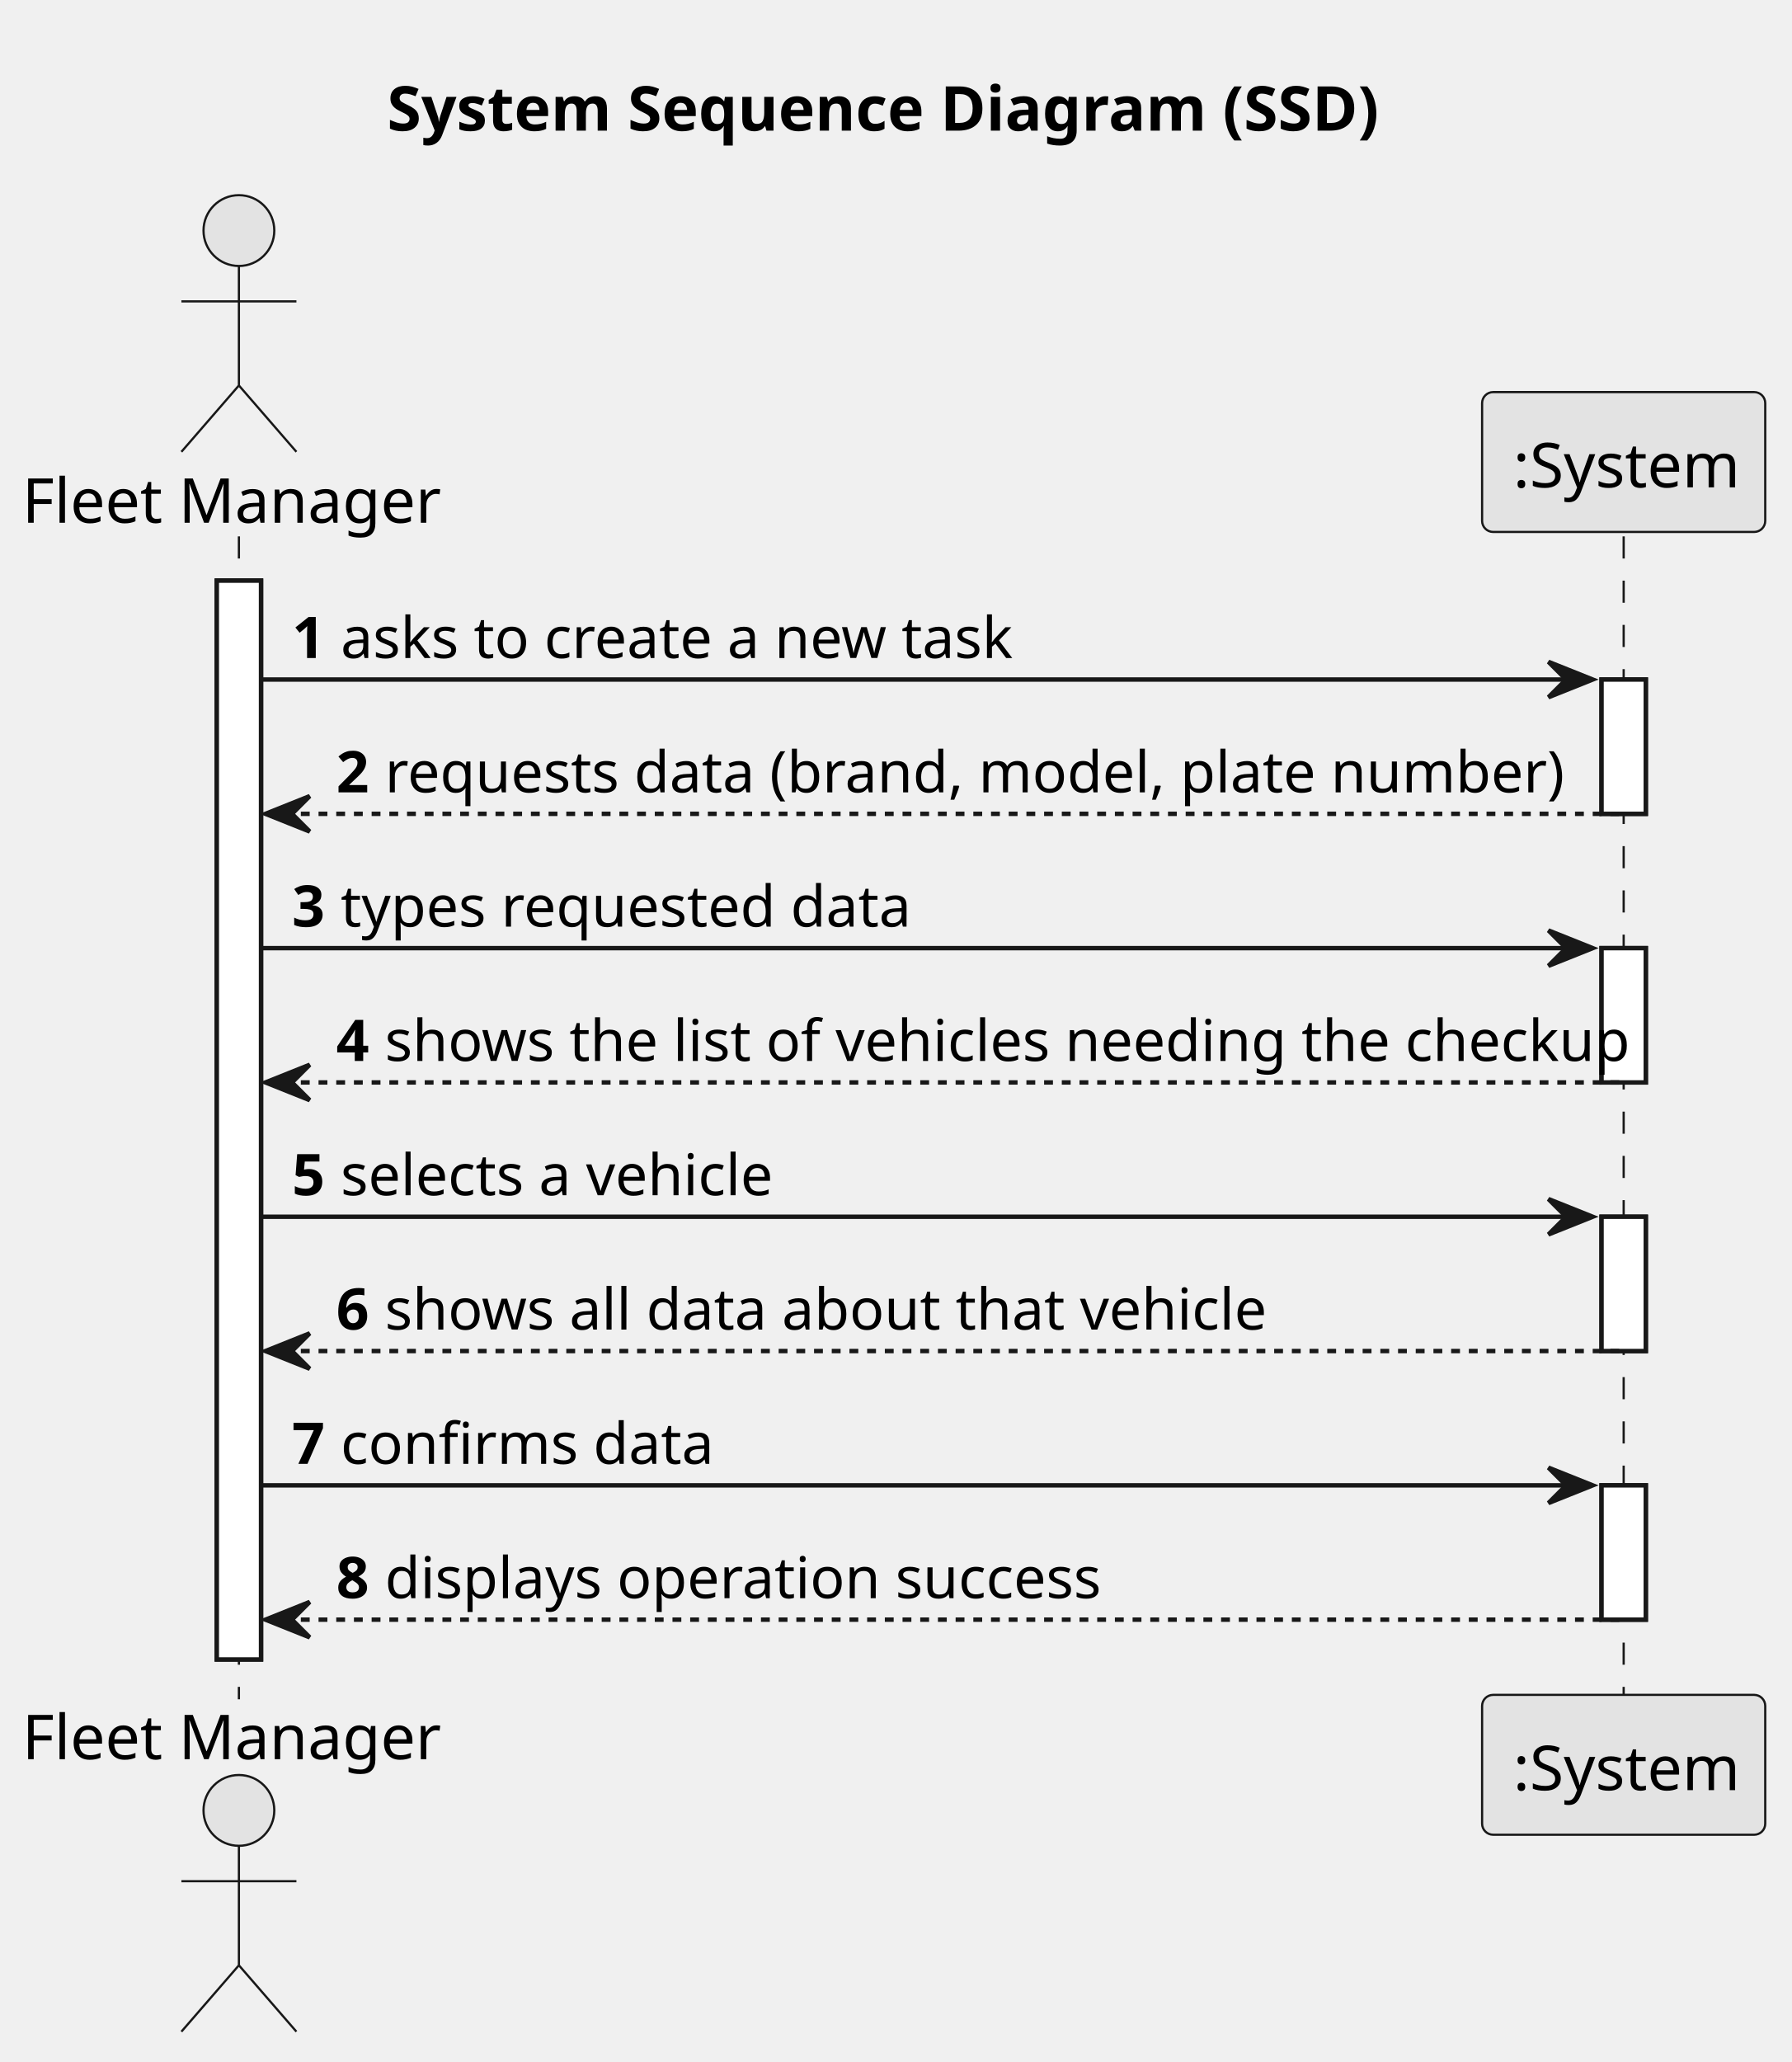
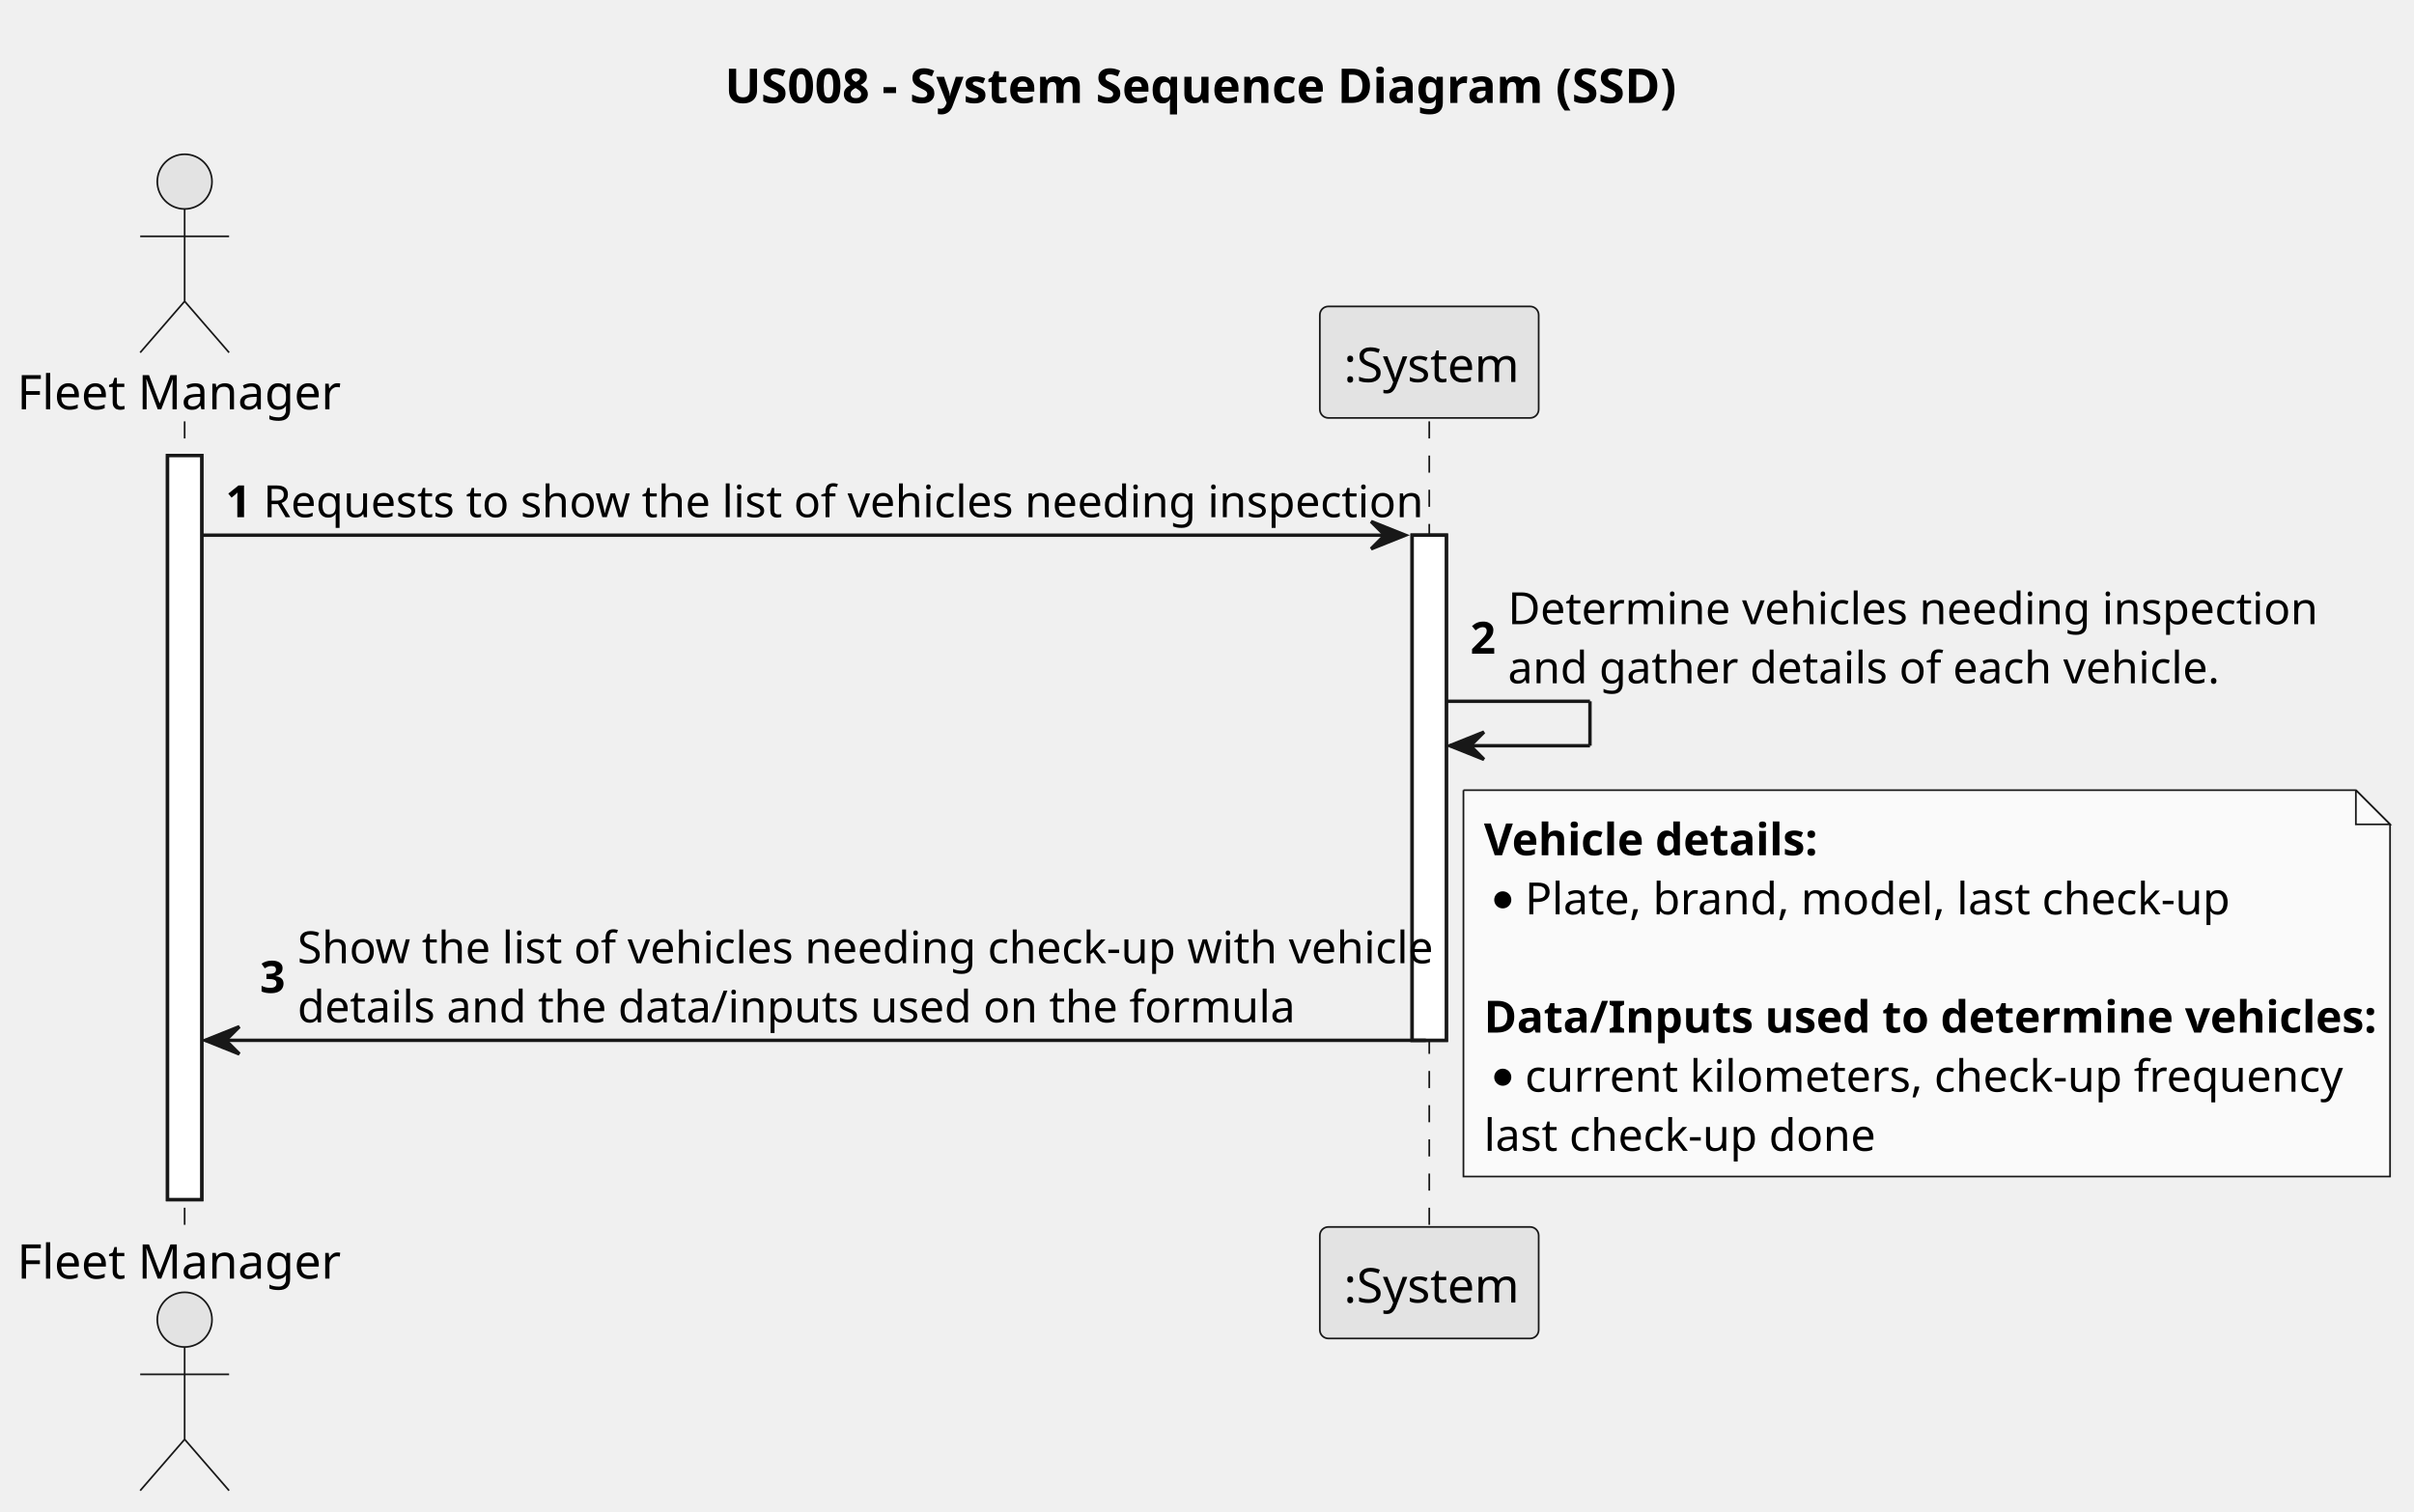
- <svg xmlns="http://www.w3.org/2000/svg" contentStyleType="text/css" height="466px" preserveAspectRatio="none" style="width:405px;height:466px;background:#FFFFFF;" version="1.1" viewBox="0 0 405 466" width="405px" zoomAndPan="magnify">
+ <svg xmlns="http://www.w3.org/2000/svg" contentStyleType="text/css" height="442px" preserveAspectRatio="none" style="width:706px;height:442px;background:#FFFFFF;" version="1.1" viewBox="0 0 706 442" width="706px" zoomAndPan="magnify">
  <defs />
  <g>
-     <text fill="#000000" font-family="sans-serif" font-size="14" font-weight="bold" lengthAdjust="spacing" textLength="228" x="87.5" y="29.533">System Sequence Diagram (SSD)</text>
-     <rect fill="#FFFFFF" height="243.812" style="stroke:#181818;stroke-width:1.0;" width="10" x="49" y="131.219" />
-     <rect fill="#FFFFFF" height="30.352" style="stroke:#181818;stroke-width:1.0;" width="10" x="362" y="153.57" />
-     <rect fill="#FFFFFF" height="30.352" style="stroke:#181818;stroke-width:1.0;" width="10" x="362" y="214.273" />
-     <rect fill="#FFFFFF" height="30.352" style="stroke:#181818;stroke-width:1.0;" width="10" x="362" y="274.977" />
-     <rect fill="#FFFFFF" height="30.352" style="stroke:#181818;stroke-width:1.0;" width="10" x="362" y="335.68" />
-     <line style="stroke:#181818;stroke-width:0.5;stroke-dasharray:5.0,5.0;" x1="54" x2="54" y1="121.219" y2="384.031" />
-     <line style="stroke:#181818;stroke-width:0.5;stroke-dasharray:5.0,5.0;" x1="367" x2="367" y1="121.219" y2="384.031" />
-     <text fill="#000000" font-family="sans-serif" font-size="14" lengthAdjust="spacing" textLength="92" x="5" y="118.143">Fleet Manager</text>
-     <ellipse cx="54" cy="52.109" fill="#E3E3E3" rx="8" ry="8" style="stroke:#181818;stroke-width:0.5;" />
-     <path d="M54,60.109 L54,87.109 M41,68.109 L67,68.109 M54,87.109 L41,102.109 M54,87.109 L67,102.109 " fill="none" style="stroke:#181818;stroke-width:0.5;" />
-     <text fill="#000000" font-family="sans-serif" font-size="14" lengthAdjust="spacing" textLength="92" x="5" y="397.565">Fleet Manager</text>
-     <ellipse cx="54" cy="409.141" fill="#E3E3E3" rx="8" ry="8" style="stroke:#181818;stroke-width:0.5;" />
-     <path d="M54,417.141 L54,444.141 M41,425.141 L67,425.141 M54,444.141 L41,459.141 M54,444.141 L67,459.141 " fill="none" style="stroke:#181818;stroke-width:0.5;" />
-     <rect fill="#E3E3E3" height="31.609" rx="2.5" ry="2.5" style="stroke:#181818;stroke-width:0.5;" width="64" x="335" y="88.609" />
-     <text fill="#000000" font-family="sans-serif" font-size="14" lengthAdjust="spacing" textLength="50" x="342" y="110.143">:System</text>
-     <rect fill="#E3E3E3" height="31.609" rx="2.5" ry="2.5" style="stroke:#181818;stroke-width:0.5;" width="64" x="335" y="383.031" />
-     <text fill="#000000" font-family="sans-serif" font-size="14" lengthAdjust="spacing" textLength="50" x="342" y="404.565">:System</text>
-     <rect fill="#FFFFFF" height="243.812" style="stroke:#181818;stroke-width:1.0;" width="10" x="49" y="131.219" />
-     <rect fill="#FFFFFF" height="30.352" style="stroke:#181818;stroke-width:1.0;" width="10" x="362" y="153.57" />
-     <rect fill="#FFFFFF" height="30.352" style="stroke:#181818;stroke-width:1.0;" width="10" x="362" y="214.273" />
-     <rect fill="#FFFFFF" height="30.352" style="stroke:#181818;stroke-width:1.0;" width="10" x="362" y="274.977" />
-     <rect fill="#FFFFFF" height="30.352" style="stroke:#181818;stroke-width:1.0;" width="10" x="362" y="335.68" />
-     <polygon fill="#181818" points="350,149.57,360,153.57,350,157.57,354,153.57" style="stroke:#181818;stroke-width:1.0;" />
-     <line style="stroke:#181818;stroke-width:1.0;" x1="59" x2="356" y1="153.57" y2="153.57" />
-     <text fill="#000000" font-family="sans-serif" font-size="13" font-weight="bold" lengthAdjust="spacing" textLength="7" x="66" y="148.714">1</text>
-     <text fill="#000000" font-family="sans-serif" font-size="13" lengthAdjust="spacing" textLength="150" x="77" y="148.714">asks to create a new task</text>
-     <polygon fill="#181818" points="70,179.922,60,183.922,70,187.922,66,183.922" style="stroke:#181818;stroke-width:1.0;" />
-     <line style="stroke:#181818;stroke-width:1.0;stroke-dasharray:2.0,2.0;" x1="64" x2="366" y1="183.922" y2="183.922" />
-     <text fill="#000000" font-family="sans-serif" font-size="13" font-weight="bold" lengthAdjust="spacing" textLength="7" x="76" y="179.065">2</text>
-     <text fill="#000000" font-family="sans-serif" font-size="13" lengthAdjust="spacing" textLength="249" x="87" y="179.065">requests data (brand, model, plate number)</text>
-     <polygon fill="#181818" points="350,210.273,360,214.273,350,218.273,354,214.273" style="stroke:#181818;stroke-width:1.0;" />
-     <line style="stroke:#181818;stroke-width:1.0;" x1="59" x2="356" y1="214.273" y2="214.273" />
-     <text fill="#000000" font-family="sans-serif" font-size="13" font-weight="bold" lengthAdjust="spacing" textLength="7" x="66" y="209.417">3</text>
-     <text fill="#000000" font-family="sans-serif" font-size="13" lengthAdjust="spacing" textLength="122" x="77" y="209.417">types requested data</text>
-     <polygon fill="#181818" points="70,240.625,60,244.625,70,248.625,66,244.625" style="stroke:#181818;stroke-width:1.0;" />
-     <line style="stroke:#181818;stroke-width:1.0;stroke-dasharray:2.0,2.0;" x1="64" x2="366" y1="244.625" y2="244.625" />
-     <text fill="#000000" font-family="sans-serif" font-size="13" font-weight="bold" lengthAdjust="spacing" textLength="7" x="76" y="239.769">4</text>
-     <text fill="#000000" font-family="sans-serif" font-size="13" lengthAdjust="spacing" textLength="268" x="87" y="239.769">shows the list of vehicles needing the checkup</text>
-     <polygon fill="#181818" points="350,270.977,360,274.977,350,278.977,354,274.977" style="stroke:#181818;stroke-width:1.0;" />
-     <line style="stroke:#181818;stroke-width:1.0;" x1="59" x2="356" y1="274.977" y2="274.977" />
-     <text fill="#000000" font-family="sans-serif" font-size="13" font-weight="bold" lengthAdjust="spacing" textLength="7" x="66" y="270.12">5</text>
-     <text fill="#000000" font-family="sans-serif" font-size="13" lengthAdjust="spacing" textLength="96" x="77" y="270.12">selects a vehicle</text>
-     <polygon fill="#181818" points="70,301.328,60,305.328,70,309.328,66,305.328" style="stroke:#181818;stroke-width:1.0;" />
-     <line style="stroke:#181818;stroke-width:1.0;stroke-dasharray:2.0,2.0;" x1="64" x2="366" y1="305.328" y2="305.328" />
-     <text fill="#000000" font-family="sans-serif" font-size="13" font-weight="bold" lengthAdjust="spacing" textLength="7" x="76" y="300.472">6</text>
-     <text fill="#000000" font-family="sans-serif" font-size="13" lengthAdjust="spacing" textLength="188" x="87" y="300.472">shows all data about that vehicle</text>
-     <polygon fill="#181818" points="350,331.68,360,335.68,350,339.68,354,335.68" style="stroke:#181818;stroke-width:1.0;" />
-     <line style="stroke:#181818;stroke-width:1.0;" x1="59" x2="356" y1="335.68" y2="335.68" />
-     <text fill="#000000" font-family="sans-serif" font-size="13" font-weight="bold" lengthAdjust="spacing" textLength="7" x="66" y="330.823">7</text>
-     <text fill="#000000" font-family="sans-serif" font-size="13" lengthAdjust="spacing" textLength="78" x="77" y="330.823">confirms data</text>
-     <polygon fill="#181818" points="70,362.031,60,366.031,70,370.031,66,366.031" style="stroke:#181818;stroke-width:1.0;" />
-     <line style="stroke:#181818;stroke-width:1.0;stroke-dasharray:2.0,2.0;" x1="64" x2="366" y1="366.031" y2="366.031" />
-     <text fill="#000000" font-family="sans-serif" font-size="13" font-weight="bold" lengthAdjust="spacing" textLength="7" x="76" y="361.175">8</text>
-     <text fill="#000000" font-family="sans-serif" font-size="13" lengthAdjust="spacing" textLength="158" x="87" y="361.175">displays operation success</text>
+     <text fill="#000000" font-family="sans-serif" font-size="14" font-weight="bold" lengthAdjust="spacing" textLength="284" x="212" y="30.107">US008 - System Sequence Diagram (SSD)</text>
+     <rect fill="#FFFFFF" height="217.619" style="stroke:#181818;stroke-width:1.0;" width="10" x="49" y="133.242" />
+     <rect fill="#FFFFFF" height="147.746" style="stroke:#181818;stroke-width:1.0;" width="10" x="413" y="156.533" />
+     <line style="stroke:#181818;stroke-width:0.5;stroke-dasharray:5.0,5.0;" x1="54" x2="54" y1="123.242" y2="359.861" />
+     <line style="stroke:#181818;stroke-width:0.5;stroke-dasharray:5.0,5.0;" x1="418" x2="418" y1="123.242" y2="359.861" />
+     <text fill="#000000" font-family="sans-serif" font-size="14" lengthAdjust="spacing" textLength="92" x="5" y="119.728">Fleet Manager</text>
+     <ellipse cx="54" cy="53.121" fill="#E3E3E3" rx="8" ry="8" style="stroke:#181818;stroke-width:0.5;" />
+     <path d="M54,61.121 L54,88.121 M41,69.121 L67,69.121 M54,88.121 L41,103.121 M54,88.121 L67,103.121 " fill="none" style="stroke:#181818;stroke-width:0.5;" />
+     <text fill="#000000" font-family="sans-serif" font-size="14" lengthAdjust="spacing" textLength="92" x="5" y="373.969">Fleet Manager</text>
+     <ellipse cx="54" cy="385.982" fill="#E3E3E3" rx="8" ry="8" style="stroke:#181818;stroke-width:0.5;" />
+     <path d="M54,393.982 L54,420.982 M41,401.982 L67,401.982 M54,420.982 L41,435.982 M54,420.982 L67,435.982 " fill="none" style="stroke:#181818;stroke-width:0.5;" />
+     <rect fill="#E3E3E3" height="32.621" rx="2.5" ry="2.5" style="stroke:#181818;stroke-width:0.5;" width="64" x="386" y="89.621" />
+     <text fill="#000000" font-family="sans-serif" font-size="14" lengthAdjust="spacing" textLength="50" x="393" y="111.728">:System</text>
+     <rect fill="#E3E3E3" height="32.621" rx="2.5" ry="2.5" style="stroke:#181818;stroke-width:0.5;" width="64" x="386" y="358.861" />
+     <text fill="#000000" font-family="sans-serif" font-size="14" lengthAdjust="spacing" textLength="50" x="393" y="380.969">:System</text>
+     <rect fill="#FFFFFF" height="217.619" style="stroke:#181818;stroke-width:1.0;" width="10" x="49" y="133.242" />
+     <rect fill="#FFFFFF" height="147.746" style="stroke:#181818;stroke-width:1.0;" width="10" x="413" y="156.533" />
+     <polygon fill="#181818" points="401,152.533,411,156.533,401,160.533,405,156.533" style="stroke:#181818;stroke-width:1.0;" />
+     <line style="stroke:#181818;stroke-width:1.0;" x1="59" x2="407" y1="156.533" y2="156.533" />
+     <text fill="#000000" font-family="sans-serif" font-size="13" font-weight="bold" lengthAdjust="spacing" textLength="7" x="66" y="151.27">1</text>
+     <text fill="#000000" font-family="sans-serif" font-size="13" lengthAdjust="spacing" textLength="323" x="77" y="151.27">Requests to show the list of vehicles needing inspection</text>
+     <line style="stroke:#181818;stroke-width:1.0;" x1="423" x2="465" y1="205.115" y2="205.115" />
+     <line style="stroke:#181818;stroke-width:1.0;" x1="465" x2="465" y1="205.115" y2="218.115" />
+     <line style="stroke:#181818;stroke-width:1.0;" x1="424" x2="465" y1="218.115" y2="218.115" />
+     <polygon fill="#181818" points="434,214.115,424,218.115,434,222.115,430,218.115" style="stroke:#181818;stroke-width:1.0;" />
+     <text fill="#000000" font-family="sans-serif" font-size="13" font-weight="bold" lengthAdjust="spacing" textLength="7" x="430" y="191.207">2</text>
+     <text fill="#000000" font-family="sans-serif" font-size="13" lengthAdjust="spacing" textLength="221" x="441" y="182.561">Determine vehicles needing inspection</text>
+     <text fill="#000000" font-family="sans-serif" font-size="13" lengthAdjust="spacing" textLength="196" x="441" y="199.852">and gather details of each vehicle.</text>
+     <polygon fill="#181818" points="70,300.279,60,304.279,70,308.279,66,304.279" style="stroke:#181818;stroke-width:1.0;" />
+     <line style="stroke:#181818;stroke-width:1.0;" x1="64" x2="417" y1="304.279" y2="304.279" />
+     <text fill="#000000" font-family="sans-serif" font-size="13" font-weight="bold" lengthAdjust="spacing" textLength="7" x="76" y="290.371">3</text>
+     <text fill="#000000" font-family="sans-serif" font-size="13" lengthAdjust="spacing" textLength="315" x="87" y="281.726">Show the list of vehicles needing check-up with vehicle</text>
+     <text fill="#000000" font-family="sans-serif" font-size="13" lengthAdjust="spacing" textLength="271" x="87" y="299.017">details and the data/inputs used on the formula</text>
+     <path d="M428,231.115 L428,344.115 L699,344.115 L699,241.115 L689,231.115 L428,231.115 " fill="#FAFAFA" style="stroke:#181818;stroke-width:0.5;" />
+     <path d="M689,231.115 L689,241.115 L699,241.115 L689,231.115 " fill="#FAFAFA" style="stroke:#181818;stroke-width:0.5;" />
+     <text fill="#000000" font-family="sans-serif" font-size="13" font-weight="bold" lengthAdjust="spacing" textLength="98" x="434" y="250.144">Vehicle details:</text>
+     <ellipse cx="439.5" cy="263.197" fill="#000000" rx="2.5" ry="2.5" style="stroke:#000000;stroke-width:0.0;" />
+     <text fill="#000000" font-family="sans-serif" font-size="13" lengthAdjust="spacing" textLength="199" x="446" y="267.435">Plate, brand, model, last check-up</text>
+     <text fill="#000000" font-family="sans-serif" font-size="13" lengthAdjust="spacing" textLength="4" x="434" y="284.726"> </text>
+     <text fill="#000000" font-family="sans-serif" font-size="13" font-weight="bold" lengthAdjust="spacing" textLength="250" x="434" y="302.017">Data/Inputs used to determine vehicles:</text>
+     <ellipse cx="439.5" cy="315.07" fill="#000000" rx="2.5" ry="2.5" style="stroke:#000000;stroke-width:0.0;" />
+     <text fill="#000000" font-family="sans-serif" font-size="13" lengthAdjust="spacing" textLength="225" x="446" y="319.308">current kilometers, check-up frequency</text>
+     <text fill="#000000" font-family="sans-serif" font-size="13" lengthAdjust="spacing" textLength="110" x="434" y="336.599">last check-up done</text>
  </g>
</svg>
